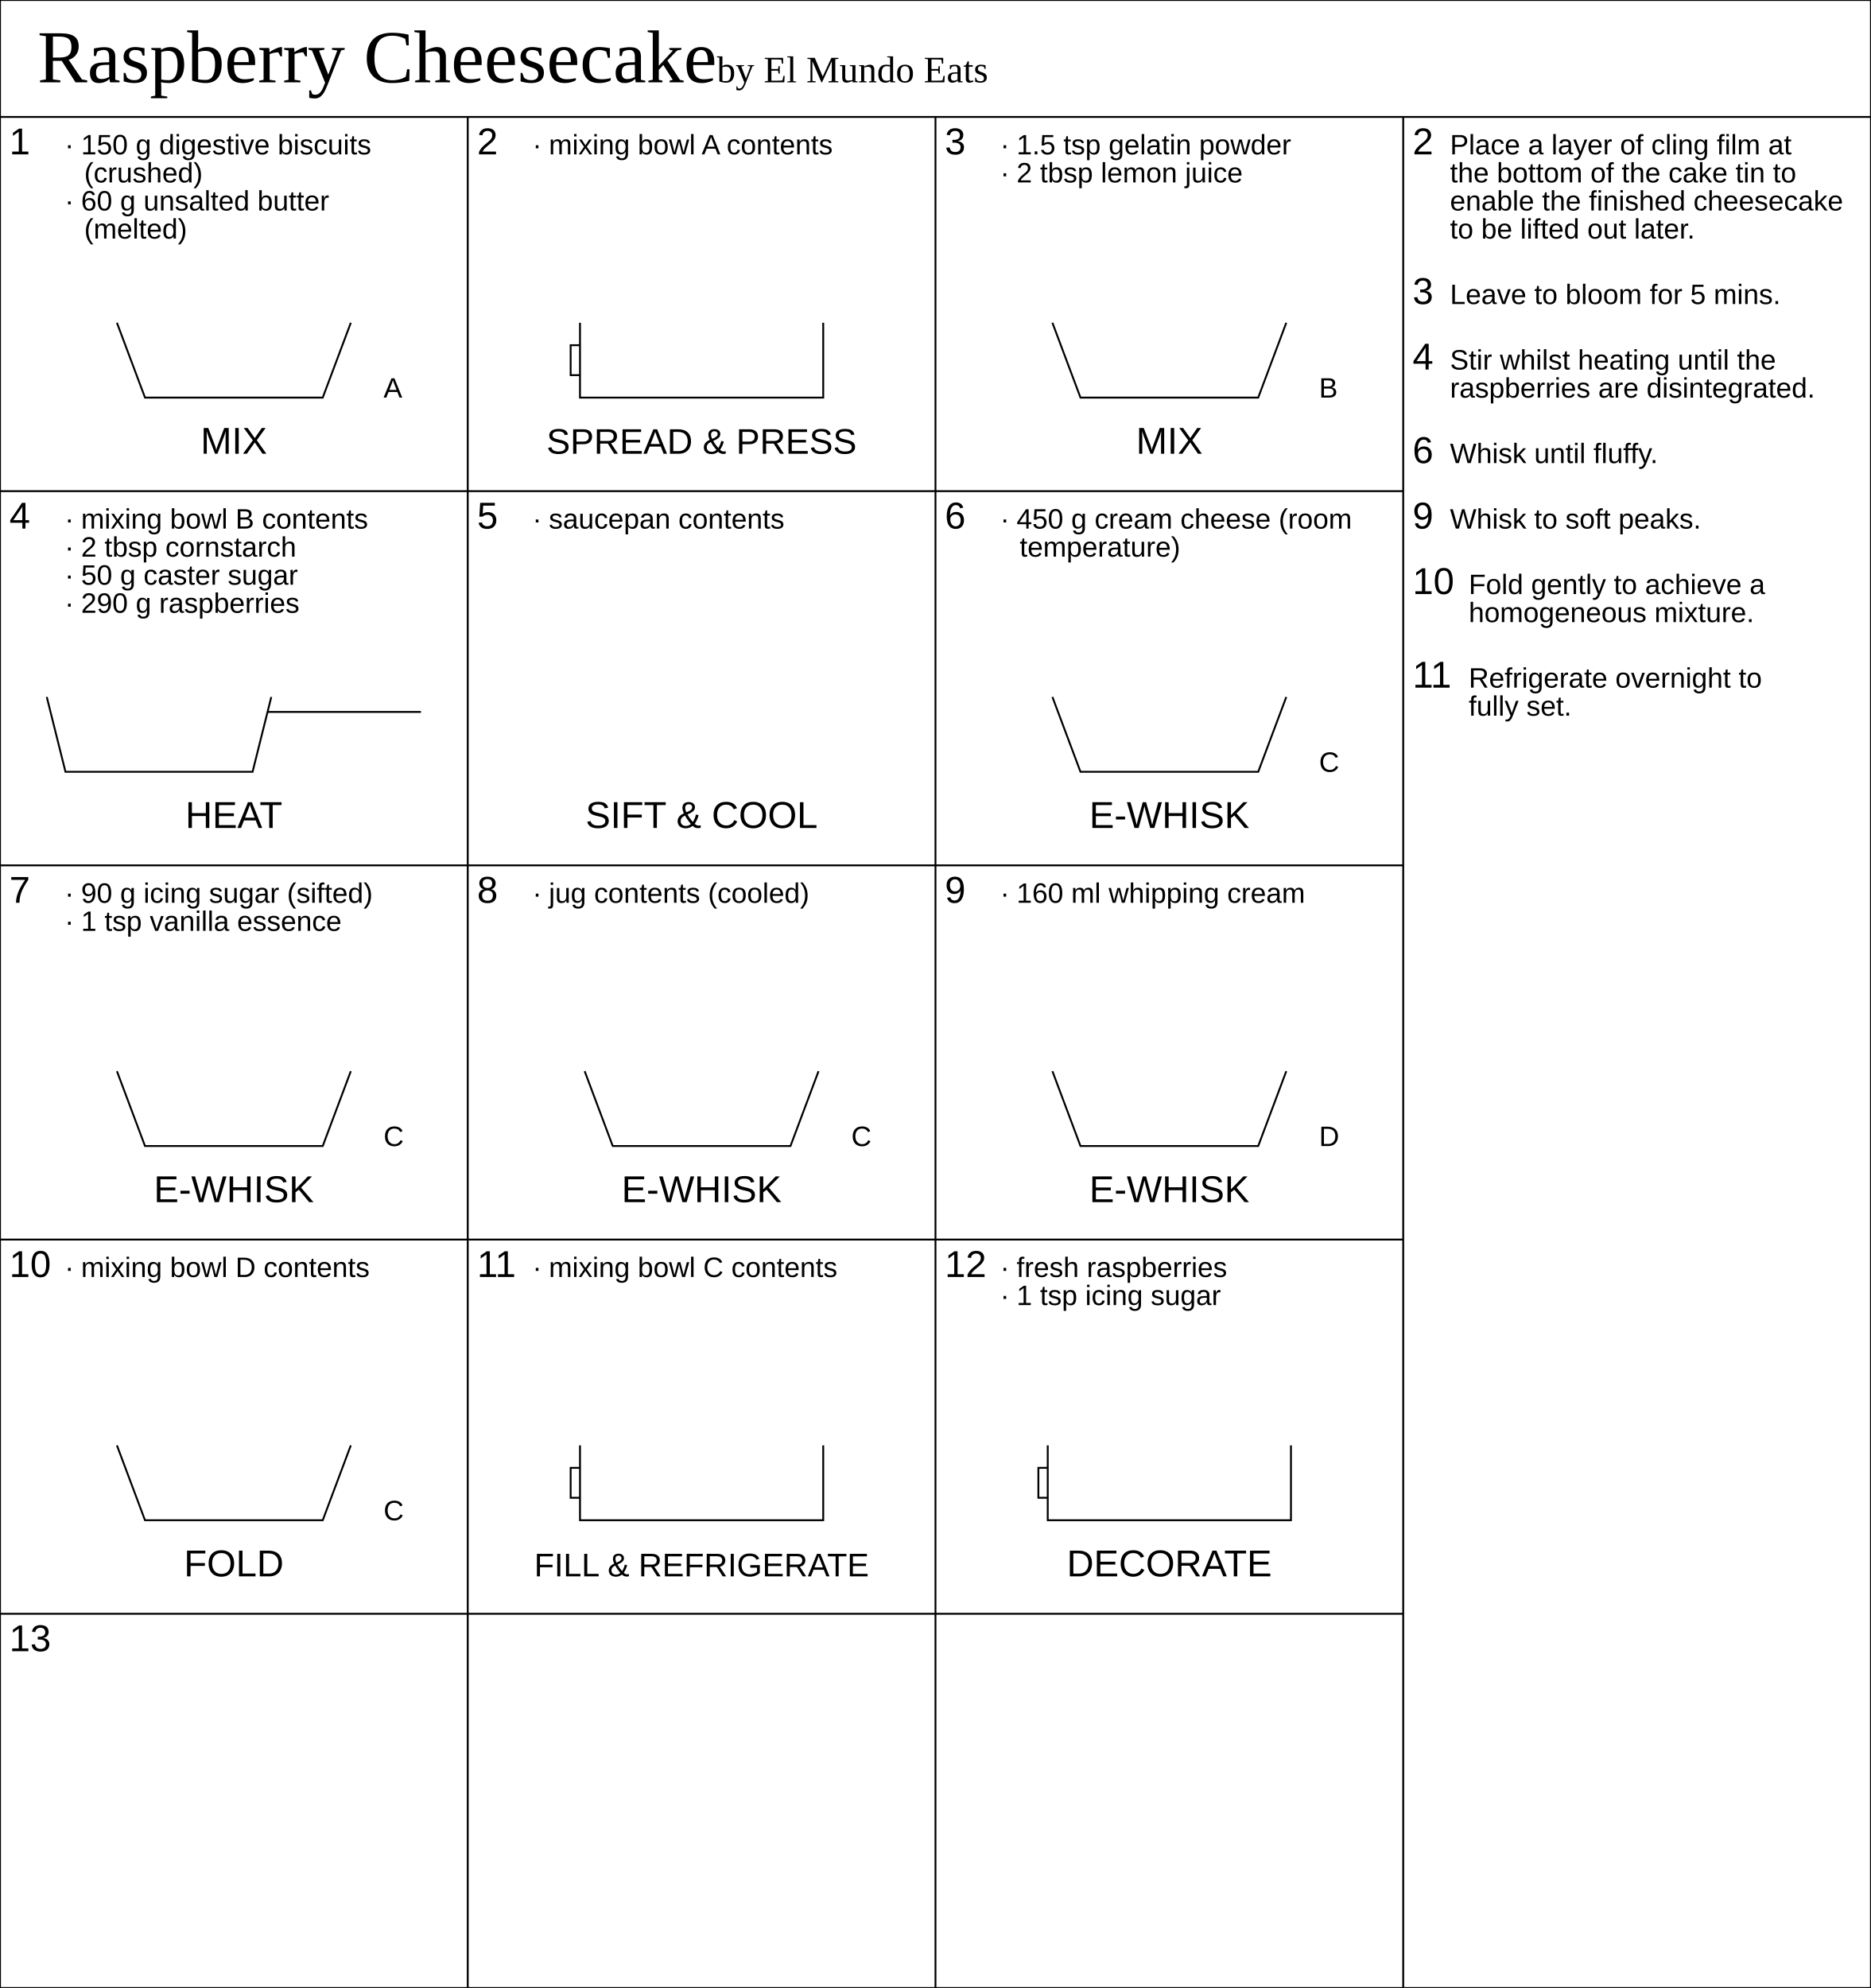
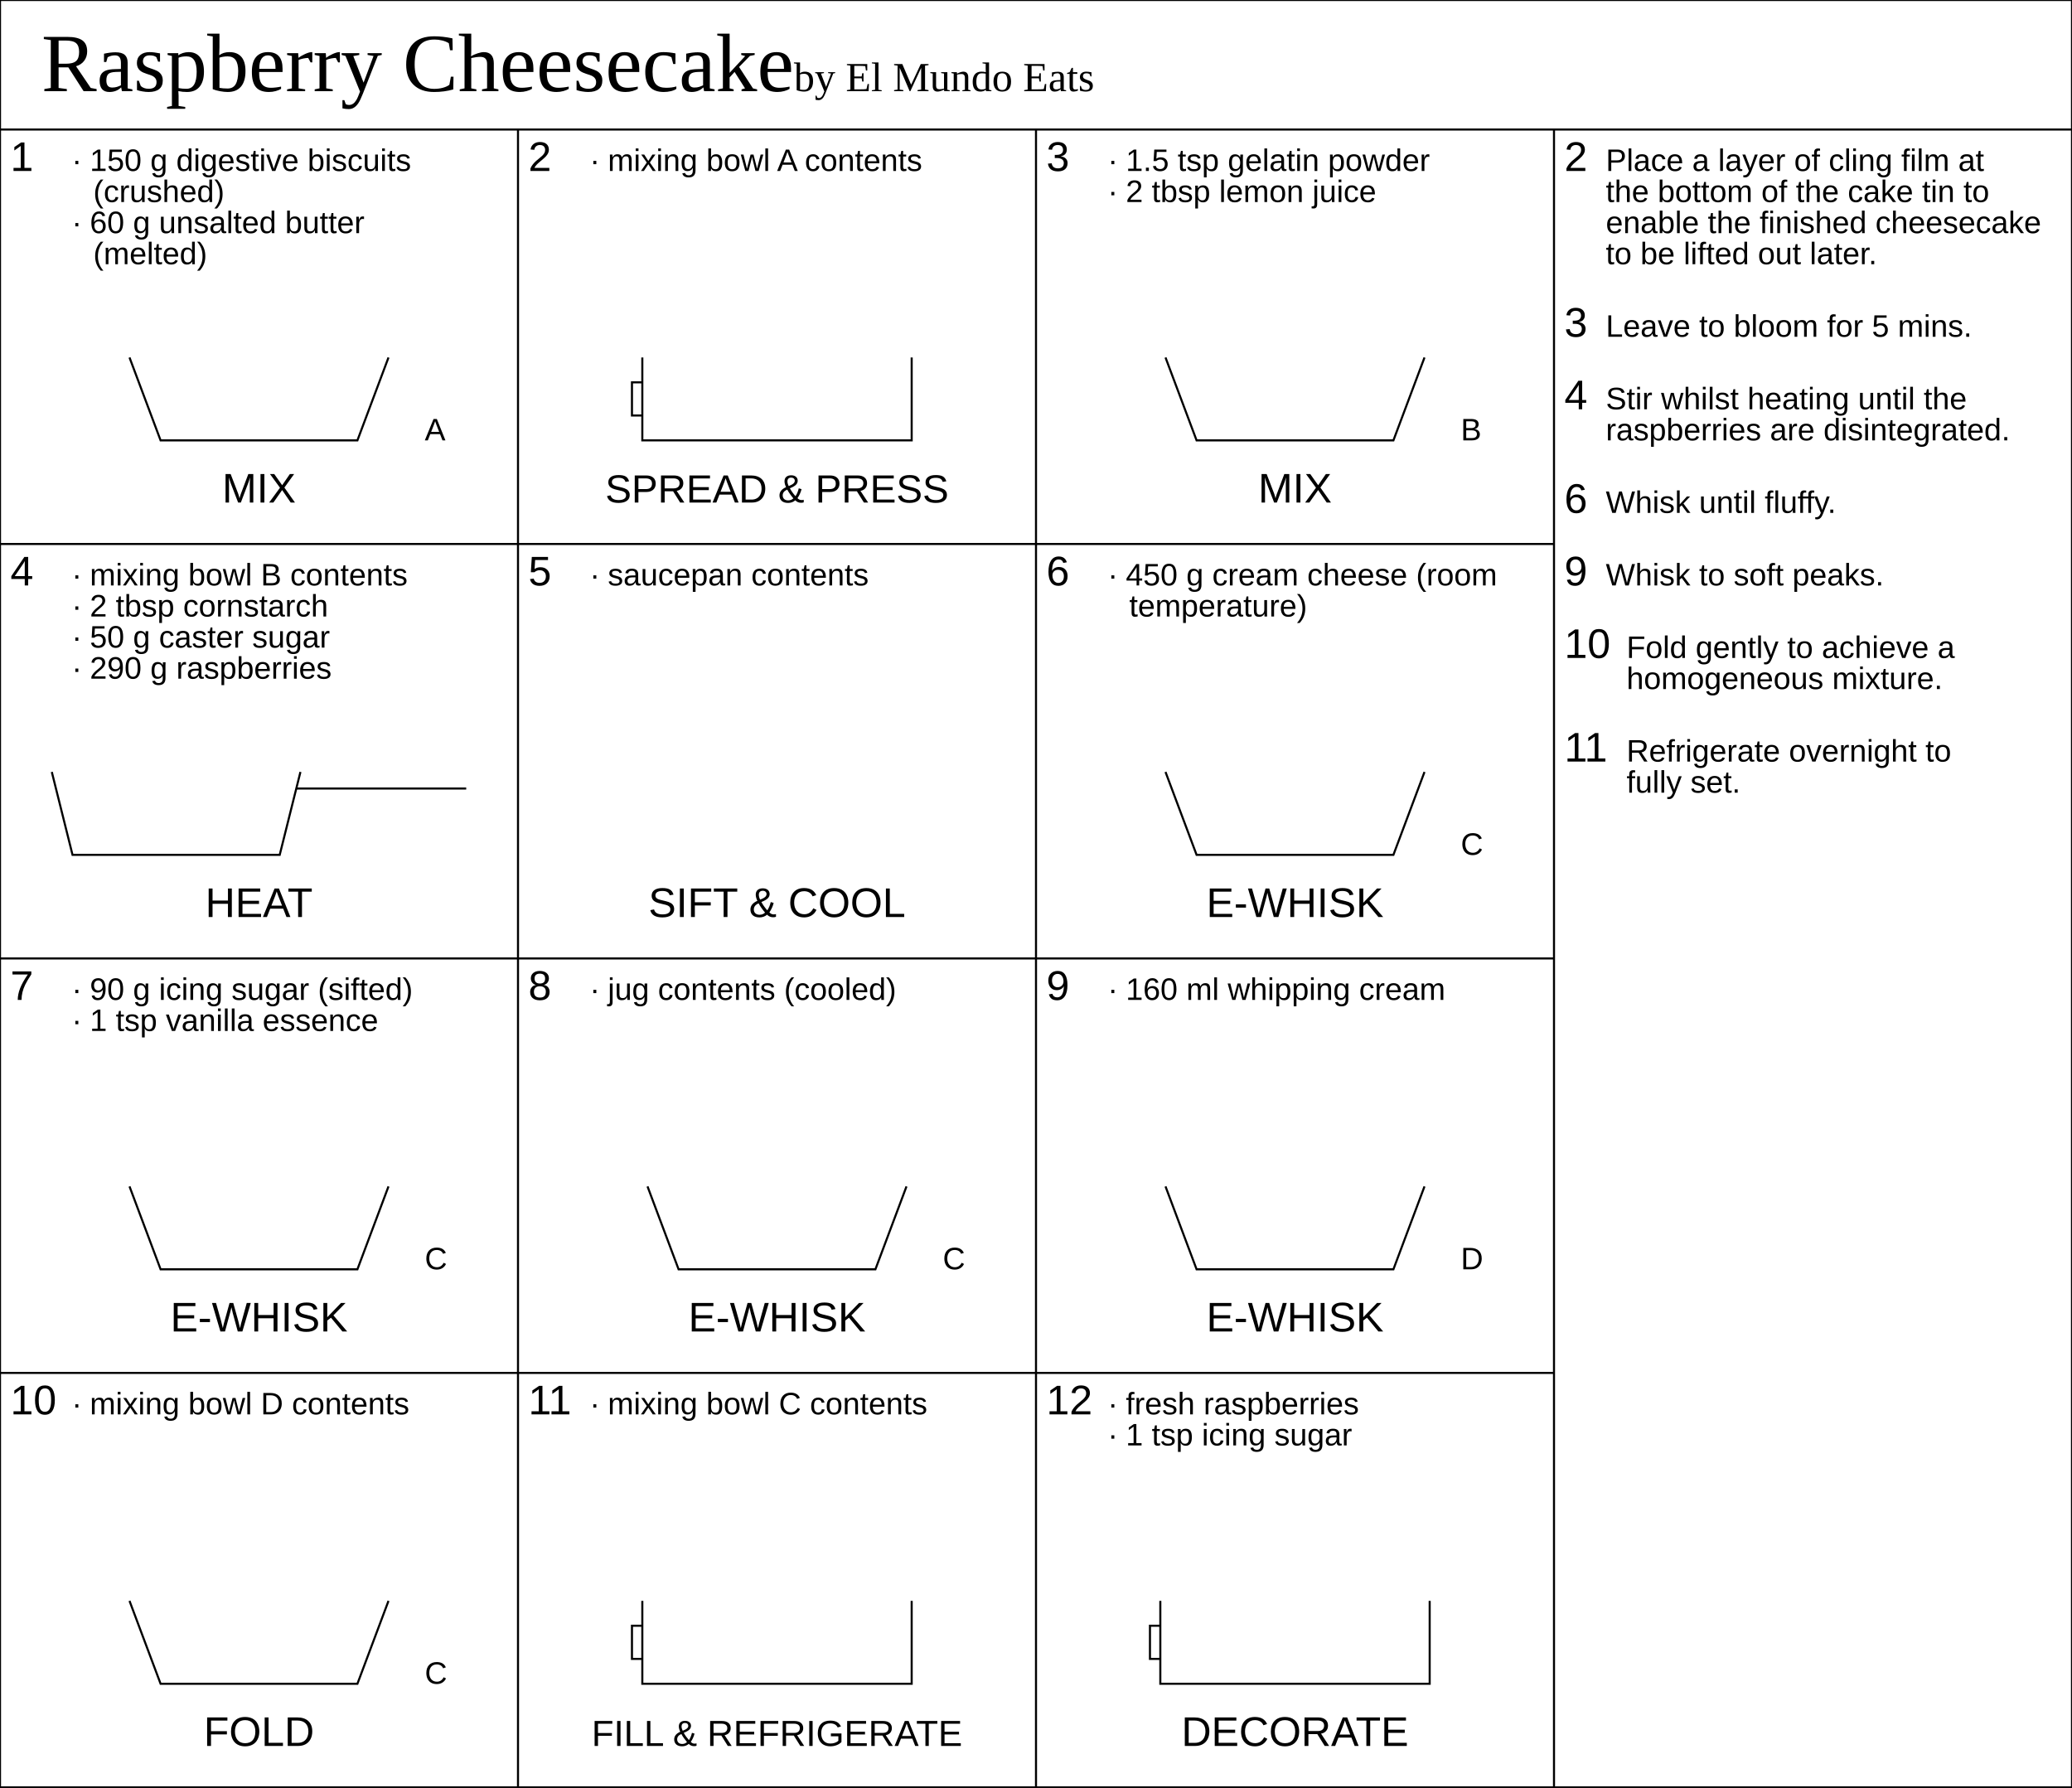
- <svg xmlns="http://www.w3.org/2000/svg" width="2000" height="2125.0">
+ <svg xmlns="http://www.w3.org/2000/svg" width="2000" height="1725.0">
  <text x="40.0" y="88.0" font-size="80">
Raspberry Cheesecake<tspan font-size="40">  by El Mundo Eats</tspan>
  </text>
-   <polyline points="0,0 0,2125.0 " style="fill:none;stroke:black;stroke-width:2" />
-   <polyline points="2000,0 2000,2125.0 " style="fill:none;stroke:black;stroke-width:2" />
-   <polyline points="500,125.0 500,2125.0 " style="fill:none;stroke:black;stroke-width:2" />
-   <polyline points="1000,125.0 1000,2125.0 " style="fill:none;stroke:black;stroke-width:2" />
-   <polyline points="1500,125.0 1500,2125.0 " style="fill:none;stroke:black;stroke-width:2" />
+   <polyline points="0,0 0,1725.0 " style="fill:none;stroke:black;stroke-width:2" />
+   <polyline points="2000,0 2000,1725.0 " style="fill:none;stroke:black;stroke-width:2" />
+   <polyline points="500,125.0 500,1725.0 " style="fill:none;stroke:black;stroke-width:2" />
+   <polyline points="1000,125.0 1000,1725.0 " style="fill:none;stroke:black;stroke-width:2" />
+   <polyline points="1500,125.0 1500,1725.0 " style="fill:none;stroke:black;stroke-width:2" />
  <polyline points="0,0 2000,0 " style="fill:none;stroke:black;stroke-width:2" />
  <polyline points="0,125.0 2000,125.0 " style="fill:none;stroke:black;stroke-width:2" />
-   <polyline points="0,2125.0 2000,2125.0 " style="fill:none;stroke:black;stroke-width:2" />
+   <polyline points="0,1725.0 2000,1725.0 " style="fill:none;stroke:black;stroke-width:2" />
  <polyline points="0,525.0 1500,525.0 " style="fill:none;stroke:black;stroke-width:2" />
  <polyline points="0,925.0 1500,925.0 " style="fill:none;stroke:black;stroke-width:2" />
  <polyline points="0,1325.0 1500,1325.0 " style="fill:none;stroke:black;stroke-width:2" />
-   <polyline points="0,1725.0 1500,1725.0 " style="fill:none;stroke:black;stroke-width:2" />
  <text x="10.0" y="165.0" text-anchor="left" style="font-family:Arial;font-size:40"> 
1 </text>
  <text x="70.0" y="165.0" text-anchor="left" style="font-family:Arial;font-size:30"> 
∙ 150 g digestive biscuits </text>
  <text x="90.0" y="195.0" text-anchor="left" style="font-family:Arial;font-size:30"> 
(crushed) </text>
  <text x="70.0" y="225.0" text-anchor="left" style="font-family:Arial;font-size:30"> 
∙ 60 g unsalted butter </text>
  <text x="90.0" y="255.0" text-anchor="left" style="font-family:Arial;font-size:30"> 
(melted) </text>
  <polyline points="125.0,345.0 155.0,425.0 345.0,425.0 375.0,345.0" style="fill:none;stroke:black;stroke-width:2" />
  <text x="410.0" y="425.0" text-anchor="left" style="font-family:Arial;font-size:30"> 
A </text>
  <text x="250.0" y="485.0" text-anchor="middle" style="font-family:Arial;font-size:40"> 
MIX </text>
  <text x="510.0" y="165.0" text-anchor="left" style="font-family:Arial;font-size:40"> 
2 </text>
  <text x="570.0" y="165.0" text-anchor="left" style="font-family:Arial;font-size:30"> 
∙ mixing bowl A contents </text>
  <polyline points="620.0,345.0 620.0,425.0 880.0,425.0 880.0,345.0" style="fill:none;stroke:black;stroke-width:2" />
  <polyline points="620.0,369.0 610.0,369.0 610.0,401.0 620.0,401.0" style="fill:none;stroke:black;stroke-width:2" />
  <text x="750.0" y="485.0" text-anchor="middle" style="font-family:Arial;font-size:38"> 
SPREAD &amp; PRESS </text>
  <text x="1510.0" y="165.0" text-anchor="left" style="font-family:Arial;font-size:40"> 
2 </text>
  <text x="1550.0" y="165.0" text-anchor="left" style="font-family:Arial;font-size:30"> 
Place a layer of cling film at </text>
  <text x="1550.0" y="195.0" text-anchor="left" style="font-family:Arial;font-size:30"> 
the bottom of the cake tin to </text>
  <text x="1550.0" y="225.0" text-anchor="left" style="font-family:Arial;font-size:30"> 
enable the finished cheesecake </text>
  <text x="1550.0" y="255.0" text-anchor="left" style="font-family:Arial;font-size:30"> 
to be lifted out later. </text>
  <text x="1010.0" y="165.0" text-anchor="left" style="font-family:Arial;font-size:40"> 
3 </text>
  <text x="1070.0" y="165.0" text-anchor="left" style="font-family:Arial;font-size:30"> 
∙ 1.5 tsp gelatin powder </text>
  <text x="1070.0" y="195.0" text-anchor="left" style="font-family:Arial;font-size:30"> 
∙ 2 tbsp lemon juice </text>
  <polyline points="1125.0,345.0 1155.0,425.0 1345.0,425.0 1375.0,345.0" style="fill:none;stroke:black;stroke-width:2" />
  <text x="1410.0" y="425.0" text-anchor="left" style="font-family:Arial;font-size:30"> 
B </text>
  <text x="1250.0" y="485.0" text-anchor="middle" style="font-family:Arial;font-size:40"> 
MIX </text>
  <text x="1510.0" y="325.0" text-anchor="left" style="font-family:Arial;font-size:40"> 
3 </text>
  <text x="1550.0" y="325.0" text-anchor="left" style="font-family:Arial;font-size:30"> 
Leave to bloom for 5 mins. </text>
  <text x="10.0" y="565.0" text-anchor="left" style="font-family:Arial;font-size:40"> 
4 </text>
  <text x="70.0" y="565.0" text-anchor="left" style="font-family:Arial;font-size:30"> 
∙ mixing bowl B contents </text>
  <text x="70.0" y="595.0" text-anchor="left" style="font-family:Arial;font-size:30"> 
∙ 2 tbsp cornstarch </text>
  <text x="70.0" y="625.0" text-anchor="left" style="font-family:Arial;font-size:30"> 
∙ 50 g caster sugar </text>
  <text x="70.0" y="655.0" text-anchor="left" style="font-family:Arial;font-size:30"> 
∙ 290 g raspberries </text>
  <polyline points="50.0,745.0 70.0,825.0 270.0,825.0 290.0,745.0" style="fill:none;stroke:black;stroke-width:2" />
  <polyline points="286,761.0 450.0,761.0" style="fill:none;stroke:black;stroke-width:2" />
  <text x="250.0" y="885.0" text-anchor="middle" style="font-family:Arial;font-size:40"> 
HEAT </text>
  <text x="1510.0" y="395.0" text-anchor="left" style="font-family:Arial;font-size:40"> 
4 </text>
  <text x="1550.0" y="395.0" text-anchor="left" style="font-family:Arial;font-size:30"> 
Stir whilst heating until the </text>
  <text x="1550.0" y="425.0" text-anchor="left" style="font-family:Arial;font-size:30"> 
raspberries are disintegrated. </text>
  <text x="510.0" y="565.0" text-anchor="left" style="font-family:Arial;font-size:40"> 
5 </text>
  <text x="570.0" y="565.0" text-anchor="left" style="font-family:Arial;font-size:30"> 
∙ saucepan contents </text>
  <text x="750.0" y="885.0" text-anchor="middle" style="font-family:Arial;font-size:40"> 
SIFT &amp; COOL </text>
  <text x="1010.0" y="565.0" text-anchor="left" style="font-family:Arial;font-size:40"> 
6 </text>
  <text x="1070.0" y="565.0" text-anchor="left" style="font-family:Arial;font-size:30"> 
∙ 450 g cream cheese (room </text>
  <text x="1090.0" y="595.0" text-anchor="left" style="font-family:Arial;font-size:30"> 
temperature) </text>
  <polyline points="1125.0,745.0 1155.0,825.0 1345.0,825.0 1375.0,745.0" style="fill:none;stroke:black;stroke-width:2" />
  <text x="1410.0" y="825.0" text-anchor="left" style="font-family:Arial;font-size:30"> 
C </text>
  <text x="1250.0" y="885.0" text-anchor="middle" style="font-family:Arial;font-size:40"> 
E-WHISK </text>
  <text x="1510.0" y="495.0" text-anchor="left" style="font-family:Arial;font-size:40"> 
6 </text>
  <text x="1550.0" y="495.0" text-anchor="left" style="font-family:Arial;font-size:30"> 
Whisk until fluffy. </text>
  <text x="10.0" y="965.0" text-anchor="left" style="font-family:Arial;font-size:40"> 
7 </text>
  <text x="70.0" y="965.0" text-anchor="left" style="font-family:Arial;font-size:30"> 
∙ 90 g icing sugar (sifted) </text>
  <text x="70.0" y="995.0" text-anchor="left" style="font-family:Arial;font-size:30"> 
∙ 1 tsp vanilla essence </text>
  <polyline points="125.0,1145.0 155.0,1225.0 345.0,1225.0 375.0,1145.0" style="fill:none;stroke:black;stroke-width:2" />
  <text x="410.0" y="1225.0" text-anchor="left" style="font-family:Arial;font-size:30"> 
C </text>
  <text x="250.0" y="1285.0" text-anchor="middle" style="font-family:Arial;font-size:40"> 
E-WHISK </text>
  <text x="510.0" y="965.0" text-anchor="left" style="font-family:Arial;font-size:40"> 
8 </text>
  <text x="570.0" y="965.0" text-anchor="left" style="font-family:Arial;font-size:30"> 
∙ jug contents (cooled) </text>
  <polyline points="625.0,1145.0 655.0,1225.0 845.0,1225.0 875.0,1145.0" style="fill:none;stroke:black;stroke-width:2" />
  <text x="910.0" y="1225.0" text-anchor="left" style="font-family:Arial;font-size:30"> 
C </text>
  <text x="750.0" y="1285.0" text-anchor="middle" style="font-family:Arial;font-size:40"> 
E-WHISK </text>
  <text x="1010.0" y="965.0" text-anchor="left" style="font-family:Arial;font-size:40"> 
9 </text>
  <text x="1070.0" y="965.0" text-anchor="left" style="font-family:Arial;font-size:30"> 
∙ 160 ml whipping cream </text>
  <polyline points="1125.0,1145.0 1155.0,1225.0 1345.0,1225.0 1375.0,1145.0" style="fill:none;stroke:black;stroke-width:2" />
  <text x="1410.0" y="1225.0" text-anchor="left" style="font-family:Arial;font-size:30"> 
D </text>
  <text x="1250.0" y="1285.0" text-anchor="middle" style="font-family:Arial;font-size:40"> 
E-WHISK </text>
  <text x="1510.0" y="565.0" text-anchor="left" style="font-family:Arial;font-size:40"> 
9 </text>
  <text x="1550.0" y="565.0" text-anchor="left" style="font-family:Arial;font-size:30"> 
Whisk to soft peaks. </text>
  <text x="10.0" y="1365.0" text-anchor="left" style="font-family:Arial;font-size:40"> 
10 </text>
  <text x="70.0" y="1365.0" text-anchor="left" style="font-family:Arial;font-size:30"> 
∙ mixing bowl D contents </text>
  <polyline points="125.0,1545.0 155.0,1625.0 345.0,1625.0 375.0,1545.0" style="fill:none;stroke:black;stroke-width:2" />
  <text x="410.0" y="1625.0" text-anchor="left" style="font-family:Arial;font-size:30"> 
C </text>
  <text x="250.0" y="1685.0" text-anchor="middle" style="font-family:Arial;font-size:40"> 
FOLD </text>
  <text x="1510.0" y="635.0" text-anchor="left" style="font-family:Arial;font-size:40"> 
10 </text>
  <text x="1570.0" y="635.0" text-anchor="left" style="font-family:Arial;font-size:30"> 
Fold gently to achieve a </text>
  <text x="1570.0" y="665.0" text-anchor="left" style="font-family:Arial;font-size:30"> 
homogeneous mixture. </text>
  <text x="510.0" y="1365.0" text-anchor="left" style="font-family:Arial;font-size:40"> 
11 </text>
  <text x="570.0" y="1365.0" text-anchor="left" style="font-family:Arial;font-size:30"> 
∙ mixing bowl C contents </text>
  <polyline points="620.0,1545.0 620.0,1625.0 880.0,1625.0 880.0,1545.0" style="fill:none;stroke:black;stroke-width:2" />
  <polyline points="620.0,1569.0 610.0,1569.0 610.0,1601.0 620.0,1601.0" style="fill:none;stroke:black;stroke-width:2" />
  <text x="750.0" y="1685.0" text-anchor="middle" style="font-family:Arial;font-size:35"> 
FILL &amp; REFRIGERATE </text>
  <text x="1510.0" y="735.0" text-anchor="left" style="font-family:Arial;font-size:40"> 
11 </text>
  <text x="1570.0" y="735.0" text-anchor="left" style="font-family:Arial;font-size:30"> 
Refrigerate overnight to </text>
  <text x="1570.0" y="765.0" text-anchor="left" style="font-family:Arial;font-size:30"> 
fully set. </text>
  <text x="1010.0" y="1365.0" text-anchor="left" style="font-family:Arial;font-size:40"> 
12 </text>
  <text x="1070.0" y="1365.0" text-anchor="left" style="font-family:Arial;font-size:30"> 
∙ fresh raspberries </text>
  <text x="1070.0" y="1395.0" text-anchor="left" style="font-family:Arial;font-size:30"> 
∙ 1 tsp icing sugar </text>
  <polyline points="1120.0,1545.0 1120.0,1625.0 1380.0,1625.0 1380.0,1545.0" style="fill:none;stroke:black;stroke-width:2" />
  <polyline points="1120.0,1569.0 1110.0,1569.0 1110.0,1601.0 1120.0,1601.0" style="fill:none;stroke:black;stroke-width:2" />
  <text x="1250.0" y="1685.0" text-anchor="middle" style="font-family:Arial;font-size:40"> 
DECORATE </text>
-   <text x="10.0" y="1765.0" text-anchor="left" style="font-family:Arial;font-size:40"> 
- 13 </text>
-   <text x="250.0" y="2085.0" text-anchor="middle" style="font-family:Arial;font-size:40"> 
-  </text>
</svg>
